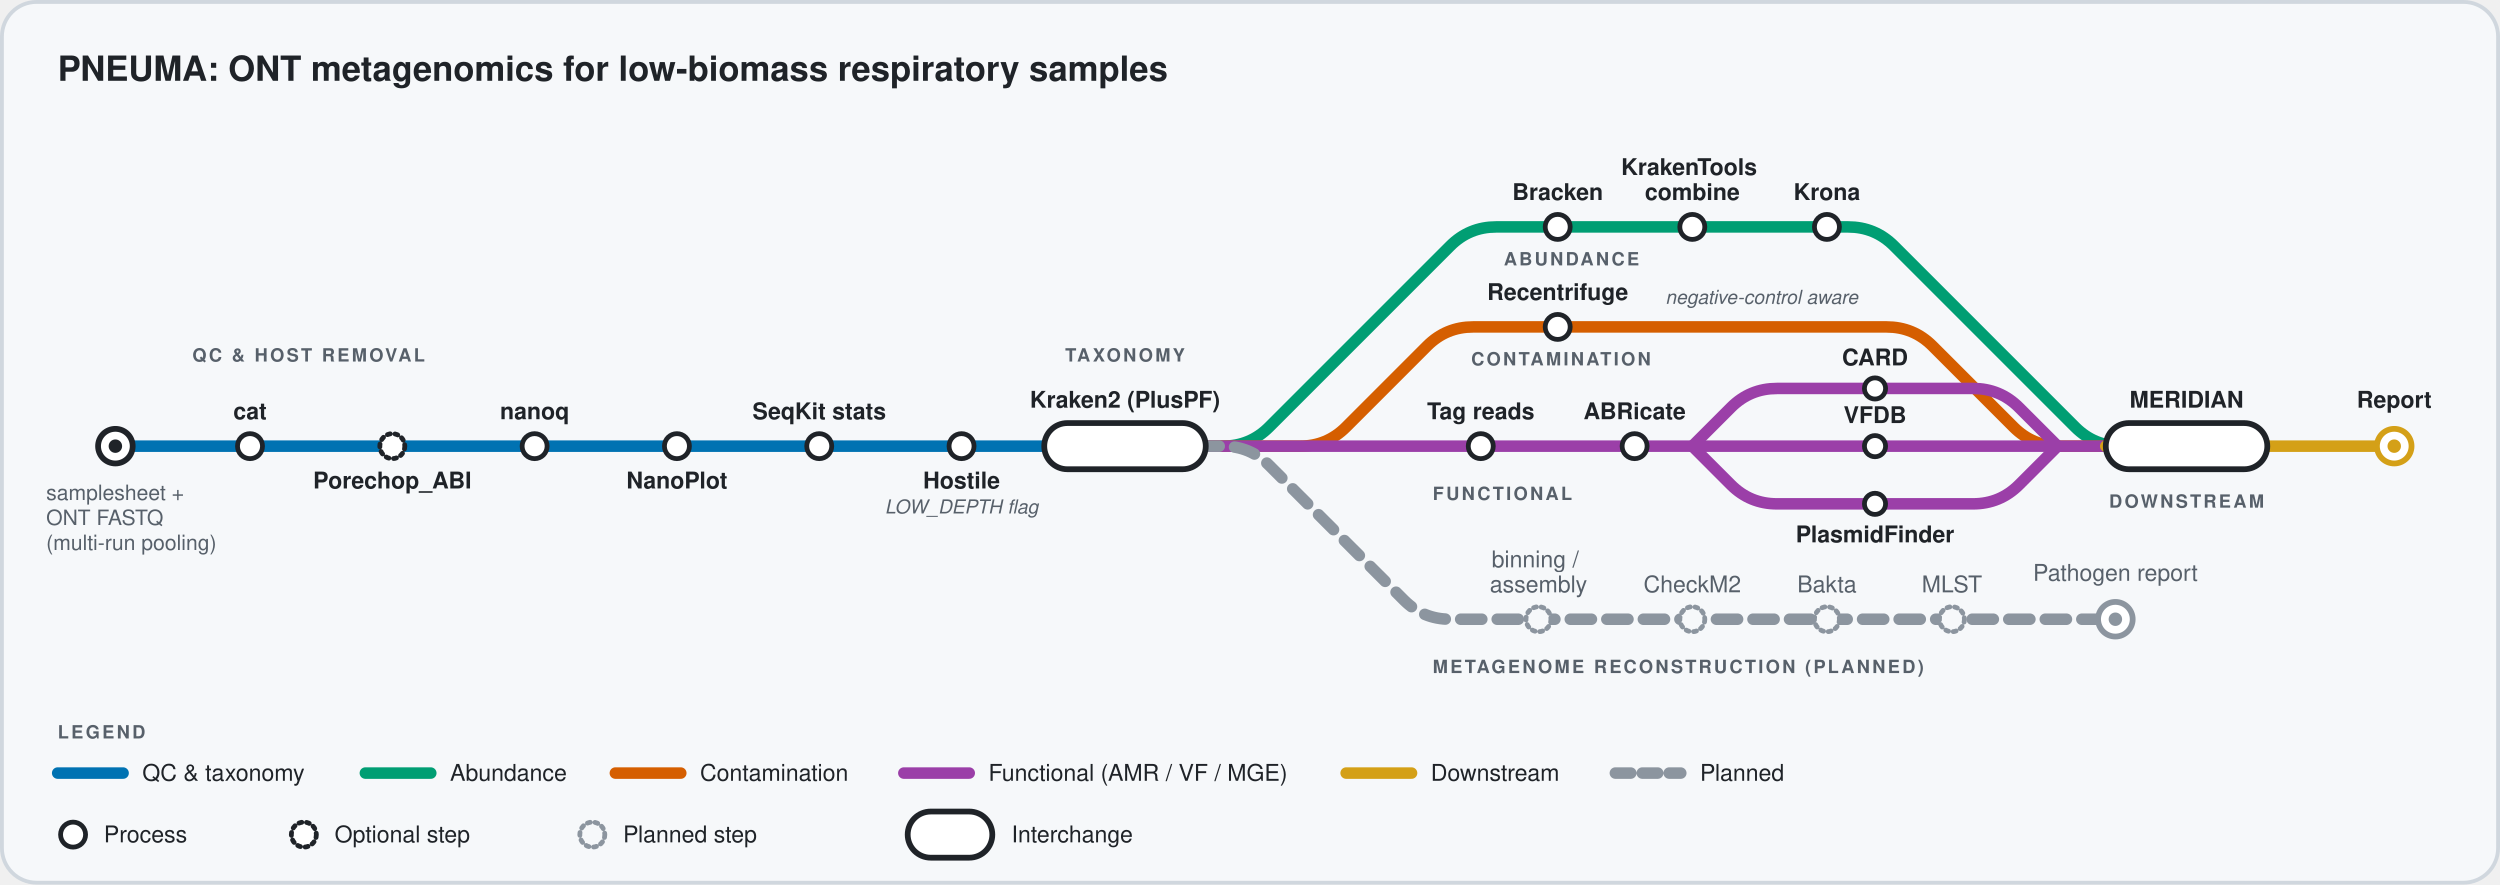
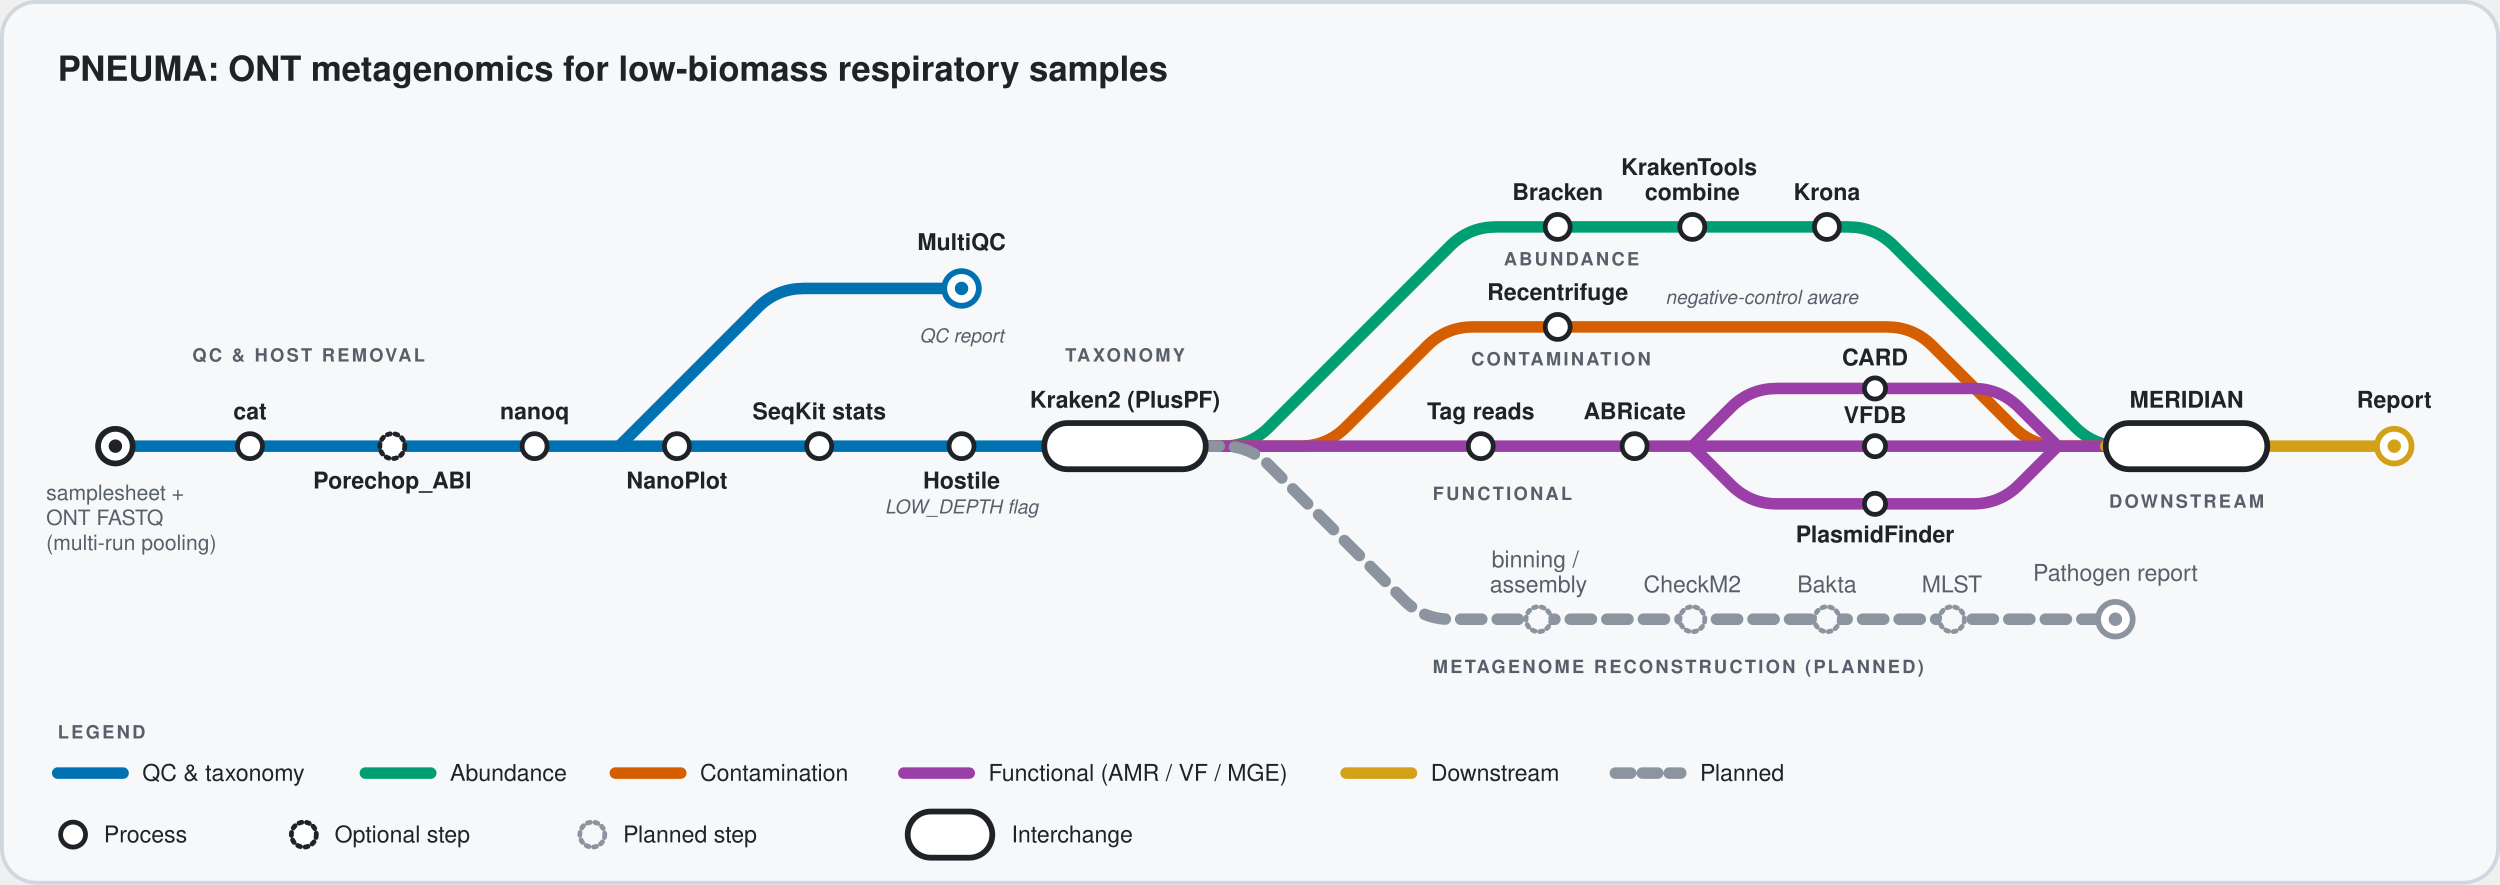
<svg xmlns="http://www.w3.org/2000/svg" viewBox="0 0 1300 460" width="1300" height="460" role="img" font-family="Helvetica, Arial, sans-serif">
  <rect x="1" y="1" width="1298" height="458" rx="18" fill="#f6f8fa" stroke="#d0d7de" stroke-width="2" />
  <text x="30" y="42" text-anchor="start" font-size="18" font-weight="700" fill="#1f2328" stroke="#f6f8fa" stroke-width="3.5" paint-order="stroke" stroke-linejoin="round">
    <tspan x="30" dy="0">PNEUMA: ONT metagenomics for low-biomass respiratory samples</tspan>
  </text>
  <path d="M60 232 L565 232" fill="none" stroke="#0072B2" stroke-width="6" stroke-linecap="round" stroke-linejoin="round" />
  <path d="M585 232 L636.0 232.0 Q650 232 659.9 222.1 L754.1 127.9 Q764 118 778.0 118.0 L961.0 118.0 Q975 118 984.9 127.9 L1079.1 222.1 Q1089 232 1103.0 232.0 L1095 232" fill="none" stroke="#009E73" stroke-width="6" stroke-linecap="round" stroke-linejoin="round" />
  <path d="M585 232 L676.0 232.0 Q690 232 699.9 222.1 L742.1 179.9 Q752 170 766.0 170.0 L981.0 170.0 Q995 170 1004.9 179.9 L1047.1 222.1 Q1057 232 1071.0 232.0 L1095 232" fill="none" stroke="#D55E00" stroke-width="6" stroke-linecap="round" stroke-linejoin="round" />
  <path d="M585 232 L880 232" fill="none" stroke="#9B3FA8" stroke-width="6" stroke-linecap="round" stroke-linejoin="round" />
  <path d="M880 232 L900.1 211.9 Q910 202 924.0 202.0 L1026.0 202.0 Q1040 202 1049.9 211.9 L1070 232" fill="none" stroke="#9B3FA8" stroke-width="6" stroke-linecap="round" stroke-linejoin="round" />
  <path d="M880 232 L900.1 252.1 Q910 262 924.0 262.0 L1026.0 262.0 Q1040 262 1049.9 252.1 L1070 232" fill="none" stroke="#9B3FA8" stroke-width="6" stroke-linecap="round" stroke-linejoin="round" />
  <path d="M880 232 L1056.0 232.0 Q1070 232 1084.0 232.0 L1095 232" fill="none" stroke="#9B3FA8" stroke-width="6" stroke-linecap="round" stroke-linejoin="round" />
+   <path d="M322 232 L394.1 159.9 Q404 150 418.0 150.0 L500 150" fill="none" stroke="#0072B2" stroke-width="6" stroke-linecap="round" stroke-linejoin="round" />
  <path d="M1095 232 L1245 232" fill="none" stroke="#D4A017" stroke-width="6" stroke-linecap="round" stroke-linejoin="round" />
  <path d="M585 232 L636.0 232.0 Q650 232 659.9 241.9 L730.1 312.1 Q740 322 754.0 322.0 L1100 322" fill="none" stroke="#8c959f" stroke-width="6" stroke-linecap="round" stroke-linejoin="round" stroke-dasharray="11 8" />
  <circle cx="130" cy="232" r="6.5" fill="#ffffff" stroke="#1f2328" stroke-width="2.5" />
  <text x="130" y="218" text-anchor="middle" font-size="12" font-weight="700" fill="#1f2328" stroke="#f6f8fa" stroke-width="3.5" paint-order="stroke" stroke-linejoin="round">
    <tspan x="130" dy="0">cat</tspan>
  </text>
  <circle cx="204" cy="232" r="6.5" fill="#ffffff" stroke="#1f2328" stroke-width="2.5" stroke-dasharray="1.5 2.5" stroke-linecap="round" />
  <text x="204" y="254" text-anchor="middle" font-size="12" font-weight="700" fill="#1f2328" stroke="#f6f8fa" stroke-width="3.5" paint-order="stroke" stroke-linejoin="round">
    <tspan x="204" dy="0">Porechop_ABI</tspan>
  </text>
  <circle cx="278" cy="232" r="6.5" fill="#ffffff" stroke="#1f2328" stroke-width="2.5" />
  <text x="278" y="218" text-anchor="middle" font-size="12" font-weight="700" fill="#1f2328" stroke="#f6f8fa" stroke-width="3.5" paint-order="stroke" stroke-linejoin="round">
    <tspan x="278" dy="0">nanoq</tspan>
  </text>
  <circle cx="352" cy="232" r="6.5" fill="#ffffff" stroke="#1f2328" stroke-width="2.5" />
  <text x="352" y="254" text-anchor="middle" font-size="12" font-weight="700" fill="#1f2328" stroke="#f6f8fa" stroke-width="3.5" paint-order="stroke" stroke-linejoin="round">
    <tspan x="352" dy="0">NanoPlot</tspan>
  </text>
  <circle cx="426" cy="232" r="6.5" fill="#ffffff" stroke="#1f2328" stroke-width="2.5" />
  <text x="426" y="218" text-anchor="middle" font-size="12" font-weight="700" fill="#1f2328" stroke="#f6f8fa" stroke-width="3.5" paint-order="stroke" stroke-linejoin="round">
    <tspan x="426" dy="0">SeqKit stats</tspan>
  </text>
  <circle cx="500" cy="232" r="6.5" fill="#ffffff" stroke="#1f2328" stroke-width="2.5" />
  <text x="500" y="254" text-anchor="middle" font-size="12" font-weight="700" fill="#1f2328" stroke="#f6f8fa" stroke-width="3.5" paint-order="stroke" stroke-linejoin="round">
    <tspan x="500" dy="0">Hostile</tspan>
  </text>
  <text x="500" y="267" text-anchor="middle" font-size="10" font-weight="400" fill="#57606a" font-style="italic" stroke="#f6f8fa" stroke-width="3.5" paint-order="stroke" stroke-linejoin="round">
    <tspan x="500" dy="0">LOW_DEPTH flag</tspan>
  </text>
  <text x="100" y="188" text-anchor="start" font-size="9.5" font-weight="700" fill="#57606a" letter-spacing="1.2" stroke="#f6f8fa" stroke-width="3.5" paint-order="stroke" stroke-linejoin="round">
    <tspan x="100" dy="0">QC &amp; HOST REMOVAL</tspan>
+   </text>
+   <circle cx="500" cy="150" r="9" fill="#ffffff" stroke="#0072B2" stroke-width="3" />
+   <circle cx="500" cy="150" r="3.5" fill="#0072B2" />
+   <text x="500" y="130" text-anchor="middle" font-size="12" font-weight="700" fill="#1f2328" stroke="#f6f8fa" stroke-width="3.5" paint-order="stroke" stroke-linejoin="round">
+     <tspan x="500" dy="0">MultiQC</tspan>
+   </text>
+   <text x="500" y="178" text-anchor="middle" font-size="10" font-weight="400" fill="#57606a" font-style="italic" stroke="#f6f8fa" stroke-width="3.5" paint-order="stroke" stroke-linejoin="round">
+     <tspan x="500" dy="0">QC report</tspan>
  </text>
  <circle cx="60" cy="232" r="9" fill="#ffffff" stroke="#1f2328" stroke-width="3" />
  <circle cx="60" cy="232" r="3.5" fill="#1f2328" />
  <text x="24" y="260" text-anchor="start" font-size="11" font-weight="400" fill="#57606a" stroke="#f6f8fa" stroke-width="3.5" paint-order="stroke" stroke-linejoin="round">
    <tspan x="24" dy="0">samplesheet +</tspan>
    <tspan x="24" dy="13">ONT FASTQ</tspan>
    <tspan x="24" dy="13">(multi-run pooling)</tspan>
  </text>
  <rect x="543" y="220" width="84" height="24" rx="12" fill="#ffffff" stroke="#1f2328" stroke-width="3" />
  <text x="585" y="212" text-anchor="middle" font-size="12" font-weight="700" fill="#1f2328" stroke="#f6f8fa" stroke-width="3.5" paint-order="stroke" stroke-linejoin="round">
    <tspan x="585" dy="0">Kraken2 (PlusPF)</tspan>
  </text>
  <text x="585" y="188" text-anchor="middle" font-size="9.5" font-weight="700" fill="#57606a" letter-spacing="1.2" stroke="#f6f8fa" stroke-width="3.5" paint-order="stroke" stroke-linejoin="round">
    <tspan x="585" dy="0">TAXONOMY</tspan>
  </text>
  <circle cx="810" cy="118" r="6.5" fill="#ffffff" stroke="#1f2328" stroke-width="2.5" />
  <text x="810" y="104" text-anchor="middle" font-size="12" font-weight="700" fill="#1f2328" stroke="#f6f8fa" stroke-width="3.5" paint-order="stroke" stroke-linejoin="round">
    <tspan x="810" dy="0">Bracken</tspan>
  </text>
  <circle cx="880" cy="118" r="6.5" fill="#ffffff" stroke="#1f2328" stroke-width="2.5" />
  <text x="880" y="91" text-anchor="middle" font-size="12" font-weight="700" fill="#1f2328" stroke="#f6f8fa" stroke-width="3.5" paint-order="stroke" stroke-linejoin="round">
    <tspan x="880" dy="0">KrakenTools</tspan>
    <tspan x="880" dy="13">combine</tspan>
  </text>
  <circle cx="950" cy="118" r="6.5" fill="#ffffff" stroke="#1f2328" stroke-width="2.5" />
  <text x="950" y="104" text-anchor="middle" font-size="12" font-weight="700" fill="#1f2328" stroke="#f6f8fa" stroke-width="3.5" paint-order="stroke" stroke-linejoin="round">
    <tspan x="950" dy="0">Krona</tspan>
  </text>
  <text x="782" y="138" text-anchor="start" font-size="9.5" font-weight="700" fill="#57606a" letter-spacing="1.2" stroke="#f6f8fa" stroke-width="3.5" paint-order="stroke" stroke-linejoin="round">
    <tspan x="782" dy="0">ABUNDANCE</tspan>
  </text>
  <circle cx="810" cy="170" r="6.5" fill="#ffffff" stroke="#1f2328" stroke-width="2.5" />
  <text x="810" y="156" text-anchor="middle" font-size="12" font-weight="700" fill="#1f2328" stroke="#f6f8fa" stroke-width="3.5" paint-order="stroke" stroke-linejoin="round">
    <tspan x="810" dy="0">Recentrifuge</tspan>
  </text>
  <text x="866" y="158" text-anchor="start" font-size="10" font-weight="400" fill="#57606a" font-style="italic" stroke="#f6f8fa" stroke-width="3.5" paint-order="stroke" stroke-linejoin="round">
    <tspan x="866" dy="0">negative-control aware</tspan>
  </text>
  <text x="765" y="190" text-anchor="start" font-size="9.5" font-weight="700" fill="#57606a" letter-spacing="1.2" stroke="#f6f8fa" stroke-width="3.5" paint-order="stroke" stroke-linejoin="round">
    <tspan x="765" dy="0">CONTAMINATION</tspan>
  </text>
  <circle cx="770" cy="232" r="6.5" fill="#ffffff" stroke="#1f2328" stroke-width="2.5" />
  <text x="770" y="218" text-anchor="middle" font-size="12" font-weight="700" fill="#1f2328" stroke="#f6f8fa" stroke-width="3.5" paint-order="stroke" stroke-linejoin="round">
    <tspan x="770" dy="0">Tag reads</tspan>
  </text>
  <circle cx="850" cy="232" r="6.5" fill="#ffffff" stroke="#1f2328" stroke-width="2.5" />
  <text x="850" y="218" text-anchor="middle" font-size="12" font-weight="700" fill="#1f2328" stroke="#f6f8fa" stroke-width="3.5" paint-order="stroke" stroke-linejoin="round">
    <tspan x="850" dy="0">ABRicate</tspan>
  </text>
  <circle cx="975" cy="202" r="5.5" fill="#ffffff" stroke="#1f2328" stroke-width="2.5" />
  <text x="975" y="190" text-anchor="middle" font-size="12" font-weight="700" fill="#1f2328" stroke="#f6f8fa" stroke-width="3.5" paint-order="stroke" stroke-linejoin="round">
    <tspan x="975" dy="0">CARD</tspan>
  </text>
  <circle cx="975" cy="232" r="5.5" fill="#ffffff" stroke="#1f2328" stroke-width="2.5" />
  <text x="975" y="220" text-anchor="middle" font-size="12" font-weight="700" fill="#1f2328" stroke="#f6f8fa" stroke-width="3.5" paint-order="stroke" stroke-linejoin="round">
    <tspan x="975" dy="0">VFDB</tspan>
  </text>
  <circle cx="975" cy="262" r="5.5" fill="#ffffff" stroke="#1f2328" stroke-width="2.5" />
  <text x="975" y="282" text-anchor="middle" font-size="12" font-weight="700" fill="#1f2328" stroke="#f6f8fa" stroke-width="3.5" paint-order="stroke" stroke-linejoin="round">
    <tspan x="975" dy="0">PlasmidFinder</tspan>
  </text>
  <text x="745" y="260" text-anchor="start" font-size="9.5" font-weight="700" fill="#57606a" letter-spacing="1.2" stroke="#f6f8fa" stroke-width="3.5" paint-order="stroke" stroke-linejoin="round">
    <tspan x="745" dy="0">FUNCTIONAL</tspan>
  </text>
  <rect x="1095" y="220" width="84" height="24" rx="12" fill="#ffffff" stroke="#1f2328" stroke-width="3" />
  <text x="1137" y="212" text-anchor="middle" font-size="12" font-weight="700" fill="#1f2328" stroke="#f6f8fa" stroke-width="3.5" paint-order="stroke" stroke-linejoin="round">
    <tspan x="1137" dy="0">MERIDIAN</tspan>
  </text>
  <circle cx="1245" cy="232" r="9" fill="#ffffff" stroke="#D4A017" stroke-width="3" />
  <circle cx="1245" cy="232" r="3.5" fill="#D4A017" />
  <text x="1245" y="212" text-anchor="middle" font-size="12" font-weight="700" fill="#1f2328" stroke="#f6f8fa" stroke-width="3.5" paint-order="stroke" stroke-linejoin="round">
    <tspan x="1245" dy="0">Report</tspan>
  </text>
  <text x="1137" y="264" text-anchor="middle" font-size="9.5" font-weight="700" fill="#57606a" letter-spacing="1.2" stroke="#f6f8fa" stroke-width="3.5" paint-order="stroke" stroke-linejoin="round">
    <tspan x="1137" dy="0">DOWNSTREAM</tspan>
  </text>
  <circle cx="800" cy="322" r="6.5" fill="#f6f8fa" stroke="#8c959f" stroke-width="2.5" stroke-dasharray="1.5 2.5" stroke-linecap="round" />
  <text x="800" y="295" text-anchor="middle" font-size="12" font-weight="400" fill="#57606a" stroke="#f6f8fa" stroke-width="3.5" paint-order="stroke" stroke-linejoin="round">
    <tspan x="800" dy="0">binning /</tspan>
    <tspan x="800" dy="13">assembly</tspan>
  </text>
  <circle cx="880" cy="322" r="6.5" fill="#f6f8fa" stroke="#8c959f" stroke-width="2.5" stroke-dasharray="1.5 2.5" stroke-linecap="round" />
  <text x="880" y="308" text-anchor="middle" font-size="12" font-weight="400" fill="#57606a" stroke="#f6f8fa" stroke-width="3.5" paint-order="stroke" stroke-linejoin="round">
    <tspan x="880" dy="0">CheckM2</tspan>
  </text>
  <circle cx="950" cy="322" r="6.5" fill="#f6f8fa" stroke="#8c959f" stroke-width="2.5" stroke-dasharray="1.5 2.5" stroke-linecap="round" />
  <text x="950" y="308" text-anchor="middle" font-size="12" font-weight="400" fill="#57606a" stroke="#f6f8fa" stroke-width="3.5" paint-order="stroke" stroke-linejoin="round">
    <tspan x="950" dy="0">Bakta</tspan>
  </text>
  <circle cx="1015" cy="322" r="6.5" fill="#f6f8fa" stroke="#8c959f" stroke-width="2.5" stroke-dasharray="1.5 2.5" stroke-linecap="round" />
  <text x="1015" y="308" text-anchor="middle" font-size="12" font-weight="400" fill="#57606a" stroke="#f6f8fa" stroke-width="3.5" paint-order="stroke" stroke-linejoin="round">
    <tspan x="1015" dy="0">MLST</tspan>
  </text>
  <circle cx="1100" cy="322" r="9" fill="#ffffff" stroke="#8c959f" stroke-width="3" />
  <circle cx="1100" cy="322" r="3.5" fill="#8c959f" />
  <text x="1100" y="302" text-anchor="middle" font-size="12" font-weight="400" fill="#57606a" stroke="#f6f8fa" stroke-width="3.5" paint-order="stroke" stroke-linejoin="round">
    <tspan x="1100" dy="0">Pathogen report</tspan>
  </text>
  <text x="745" y="350" text-anchor="start" font-size="9.5" font-weight="700" fill="#57606a" letter-spacing="1.2" stroke="#f6f8fa" stroke-width="3.5" paint-order="stroke" stroke-linejoin="round">
    <tspan x="745" dy="0">METAGENOME RECONSTRUCTION (PLANNED)</tspan>
  </text>
  <text x="30" y="384" text-anchor="start" font-size="9.5" font-weight="700" fill="#57606a" letter-spacing="1.2" stroke="#f6f8fa" stroke-width="3.5" paint-order="stroke" stroke-linejoin="round">
    <tspan x="30" dy="0">LEGEND</tspan>
  </text>
  <line x1="30" y1="402" x2="64" y2="402" stroke="#0072B2" stroke-width="6" stroke-linecap="round" />
  <text x="74" y="406" text-anchor="start" font-size="12" font-weight="400" fill="#1f2328" stroke="#f6f8fa" stroke-width="3.5" paint-order="stroke" stroke-linejoin="round">
    <tspan x="74" dy="0">QC &amp; taxonomy</tspan>
  </text>
  <line x1="190" y1="402" x2="224" y2="402" stroke="#009E73" stroke-width="6" stroke-linecap="round" />
  <text x="234" y="406" text-anchor="start" font-size="12" font-weight="400" fill="#1f2328" stroke="#f6f8fa" stroke-width="3.5" paint-order="stroke" stroke-linejoin="round">
    <tspan x="234" dy="0">Abundance</tspan>
  </text>
  <line x1="320" y1="402" x2="354" y2="402" stroke="#D55E00" stroke-width="6" stroke-linecap="round" />
  <text x="364" y="406" text-anchor="start" font-size="12" font-weight="400" fill="#1f2328" stroke="#f6f8fa" stroke-width="3.5" paint-order="stroke" stroke-linejoin="round">
    <tspan x="364" dy="0">Contamination</tspan>
  </text>
  <line x1="470" y1="402" x2="504" y2="402" stroke="#9B3FA8" stroke-width="6" stroke-linecap="round" />
  <text x="514" y="406" text-anchor="start" font-size="12" font-weight="400" fill="#1f2328" stroke="#f6f8fa" stroke-width="3.5" paint-order="stroke" stroke-linejoin="round">
    <tspan x="514" dy="0">Functional (AMR / VF / MGE)</tspan>
  </text>
  <line x1="700" y1="402" x2="734" y2="402" stroke="#D4A017" stroke-width="6" stroke-linecap="round" />
  <text x="744" y="406" text-anchor="start" font-size="12" font-weight="400" fill="#1f2328" stroke="#f6f8fa" stroke-width="3.5" paint-order="stroke" stroke-linejoin="round">
    <tspan x="744" dy="0">Downstream</tspan>
  </text>
  <line x1="840" y1="402" x2="874" y2="402" stroke="#8c959f" stroke-width="6" stroke-linecap="round" stroke-dasharray="8 6" />
  <text x="884" y="406" text-anchor="start" font-size="12" font-weight="400" fill="#1f2328" stroke="#f6f8fa" stroke-width="3.5" paint-order="stroke" stroke-linejoin="round">
    <tspan x="884" dy="0">Planned</tspan>
  </text>
  <circle cx="38" cy="434" r="6.5" fill="#ffffff" stroke="#1f2328" stroke-width="2.5" />
  <text x="54" y="438" text-anchor="start" font-size="12" font-weight="400" fill="#1f2328" stroke="#f6f8fa" stroke-width="3.5" paint-order="stroke" stroke-linejoin="round">
    <tspan x="54" dy="0">Process</tspan>
  </text>
  <circle cx="158" cy="434" r="6.5" fill="#ffffff" stroke="#1f2328" stroke-width="2.5" stroke-dasharray="1.5 2.5" stroke-linecap="round" />
  <text x="174" y="438" text-anchor="start" font-size="12" font-weight="400" fill="#1f2328" stroke="#f6f8fa" stroke-width="3.5" paint-order="stroke" stroke-linejoin="round">
    <tspan x="174" dy="0">Optional step</tspan>
  </text>
  <circle cx="308" cy="434" r="6.5" fill="#f6f8fa" stroke="#8c959f" stroke-width="2.5" stroke-dasharray="1.5 2.5" stroke-linecap="round" />
  <text x="324" y="438" text-anchor="start" font-size="12" font-weight="400" fill="#1f2328" stroke="#f6f8fa" stroke-width="3.5" paint-order="stroke" stroke-linejoin="round">
    <tspan x="324" dy="0">Planned step</tspan>
  </text>
  <rect x="472" y="422" width="44" height="24" rx="12" fill="#ffffff" stroke="#1f2328" stroke-width="3" />
  <text x="526" y="438" text-anchor="start" font-size="12" font-weight="400" fill="#1f2328" stroke="#f6f8fa" stroke-width="3.5" paint-order="stroke" stroke-linejoin="round">
    <tspan x="526" dy="0">Interchange</tspan>
  </text>
</svg>
